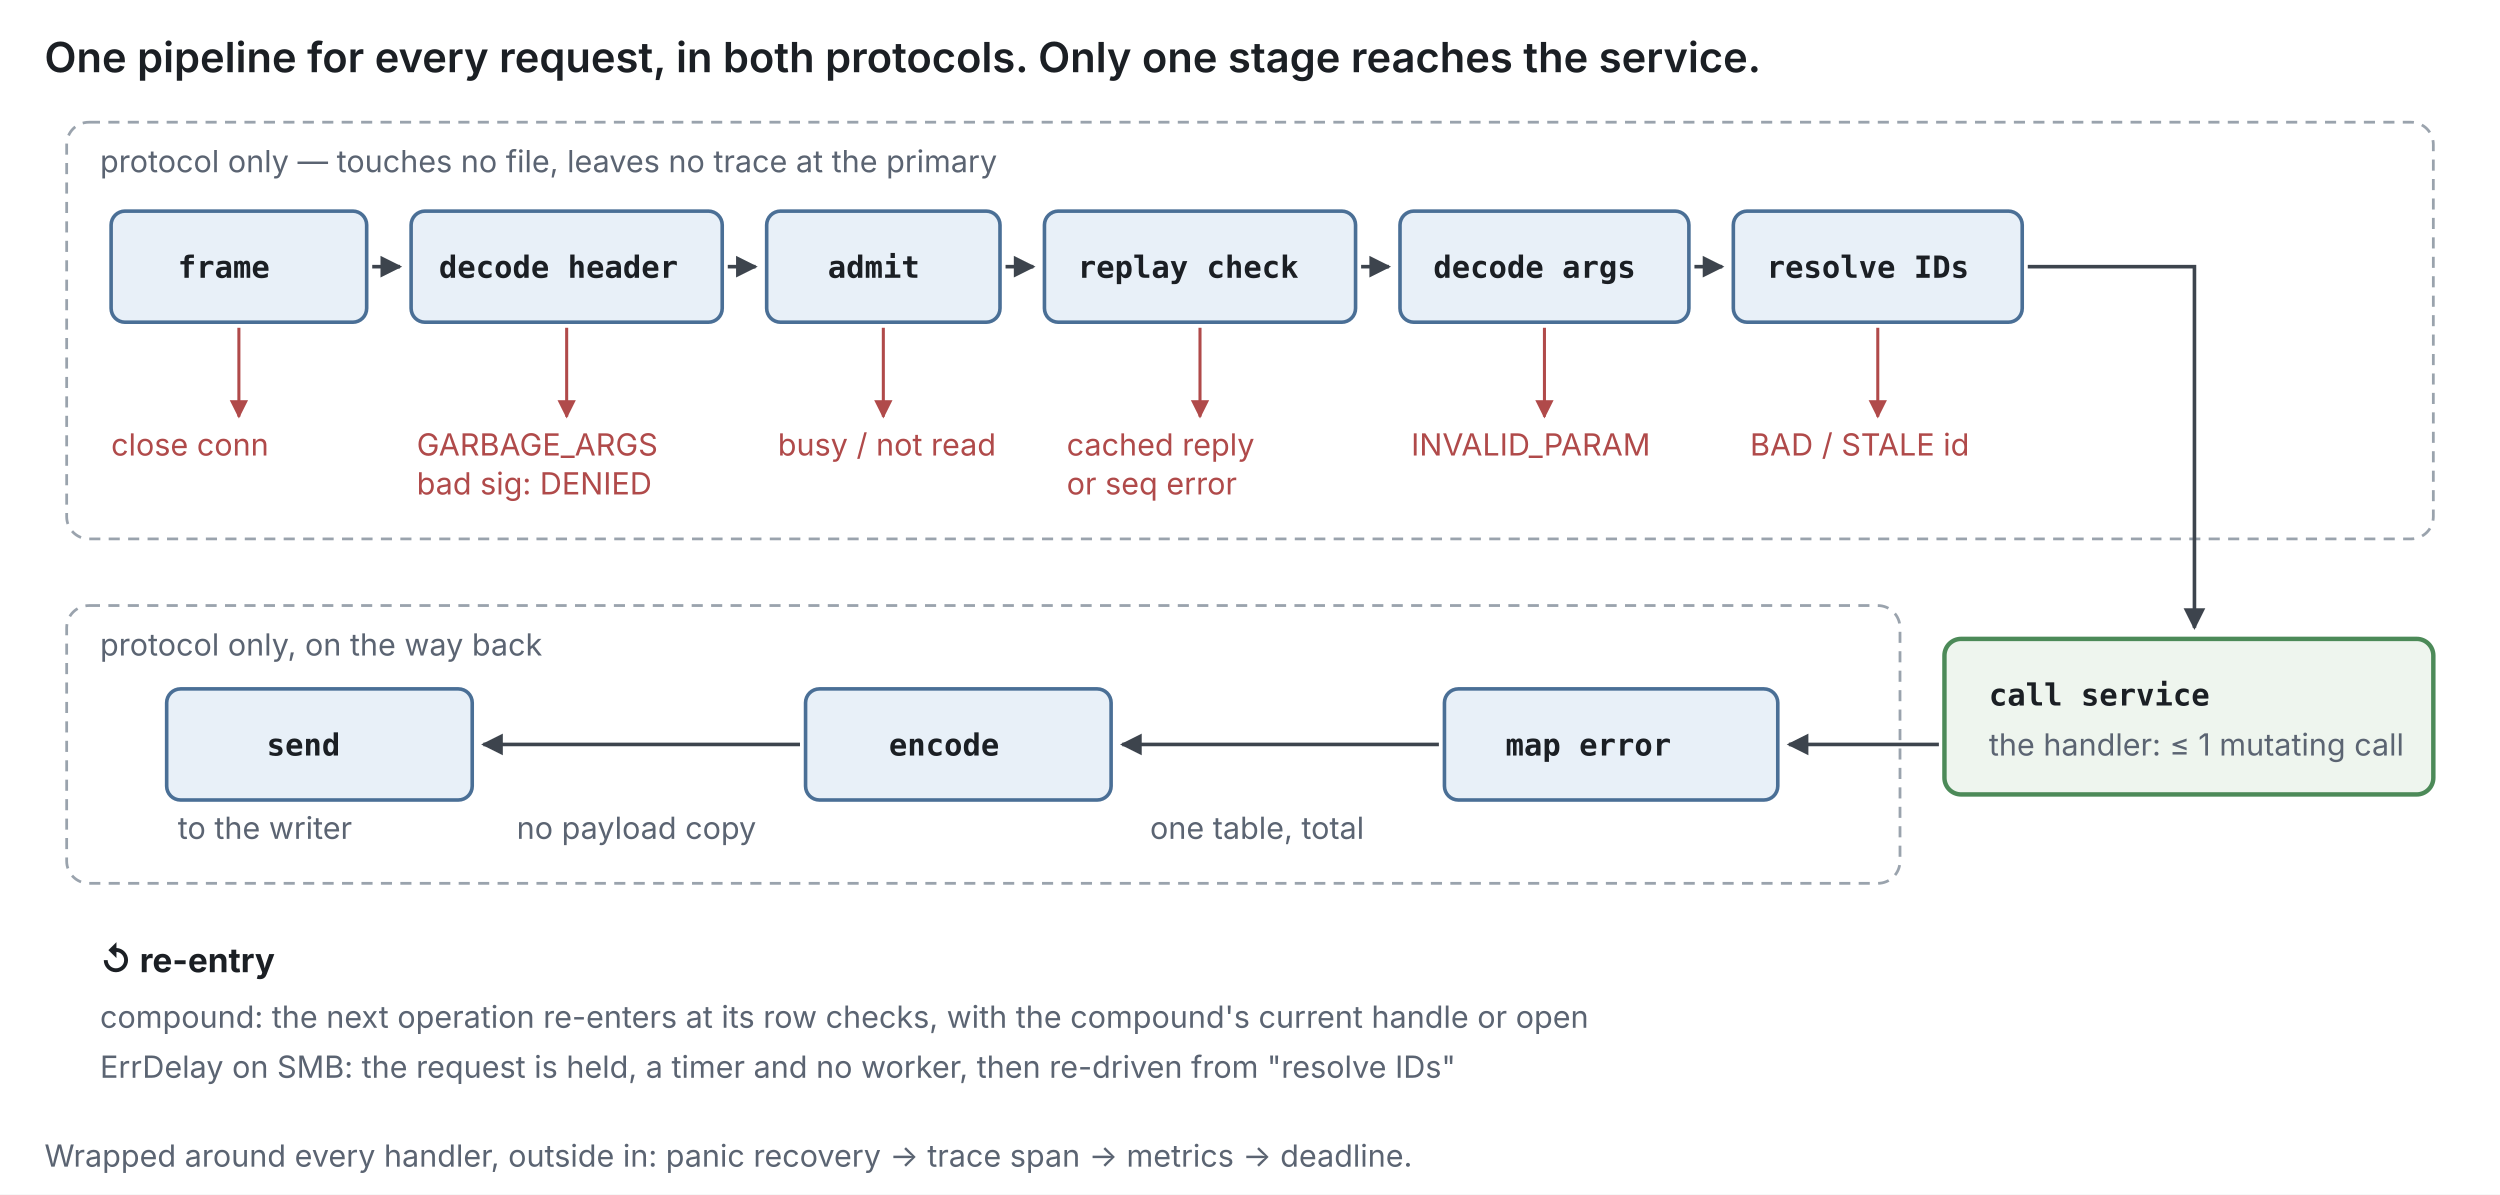
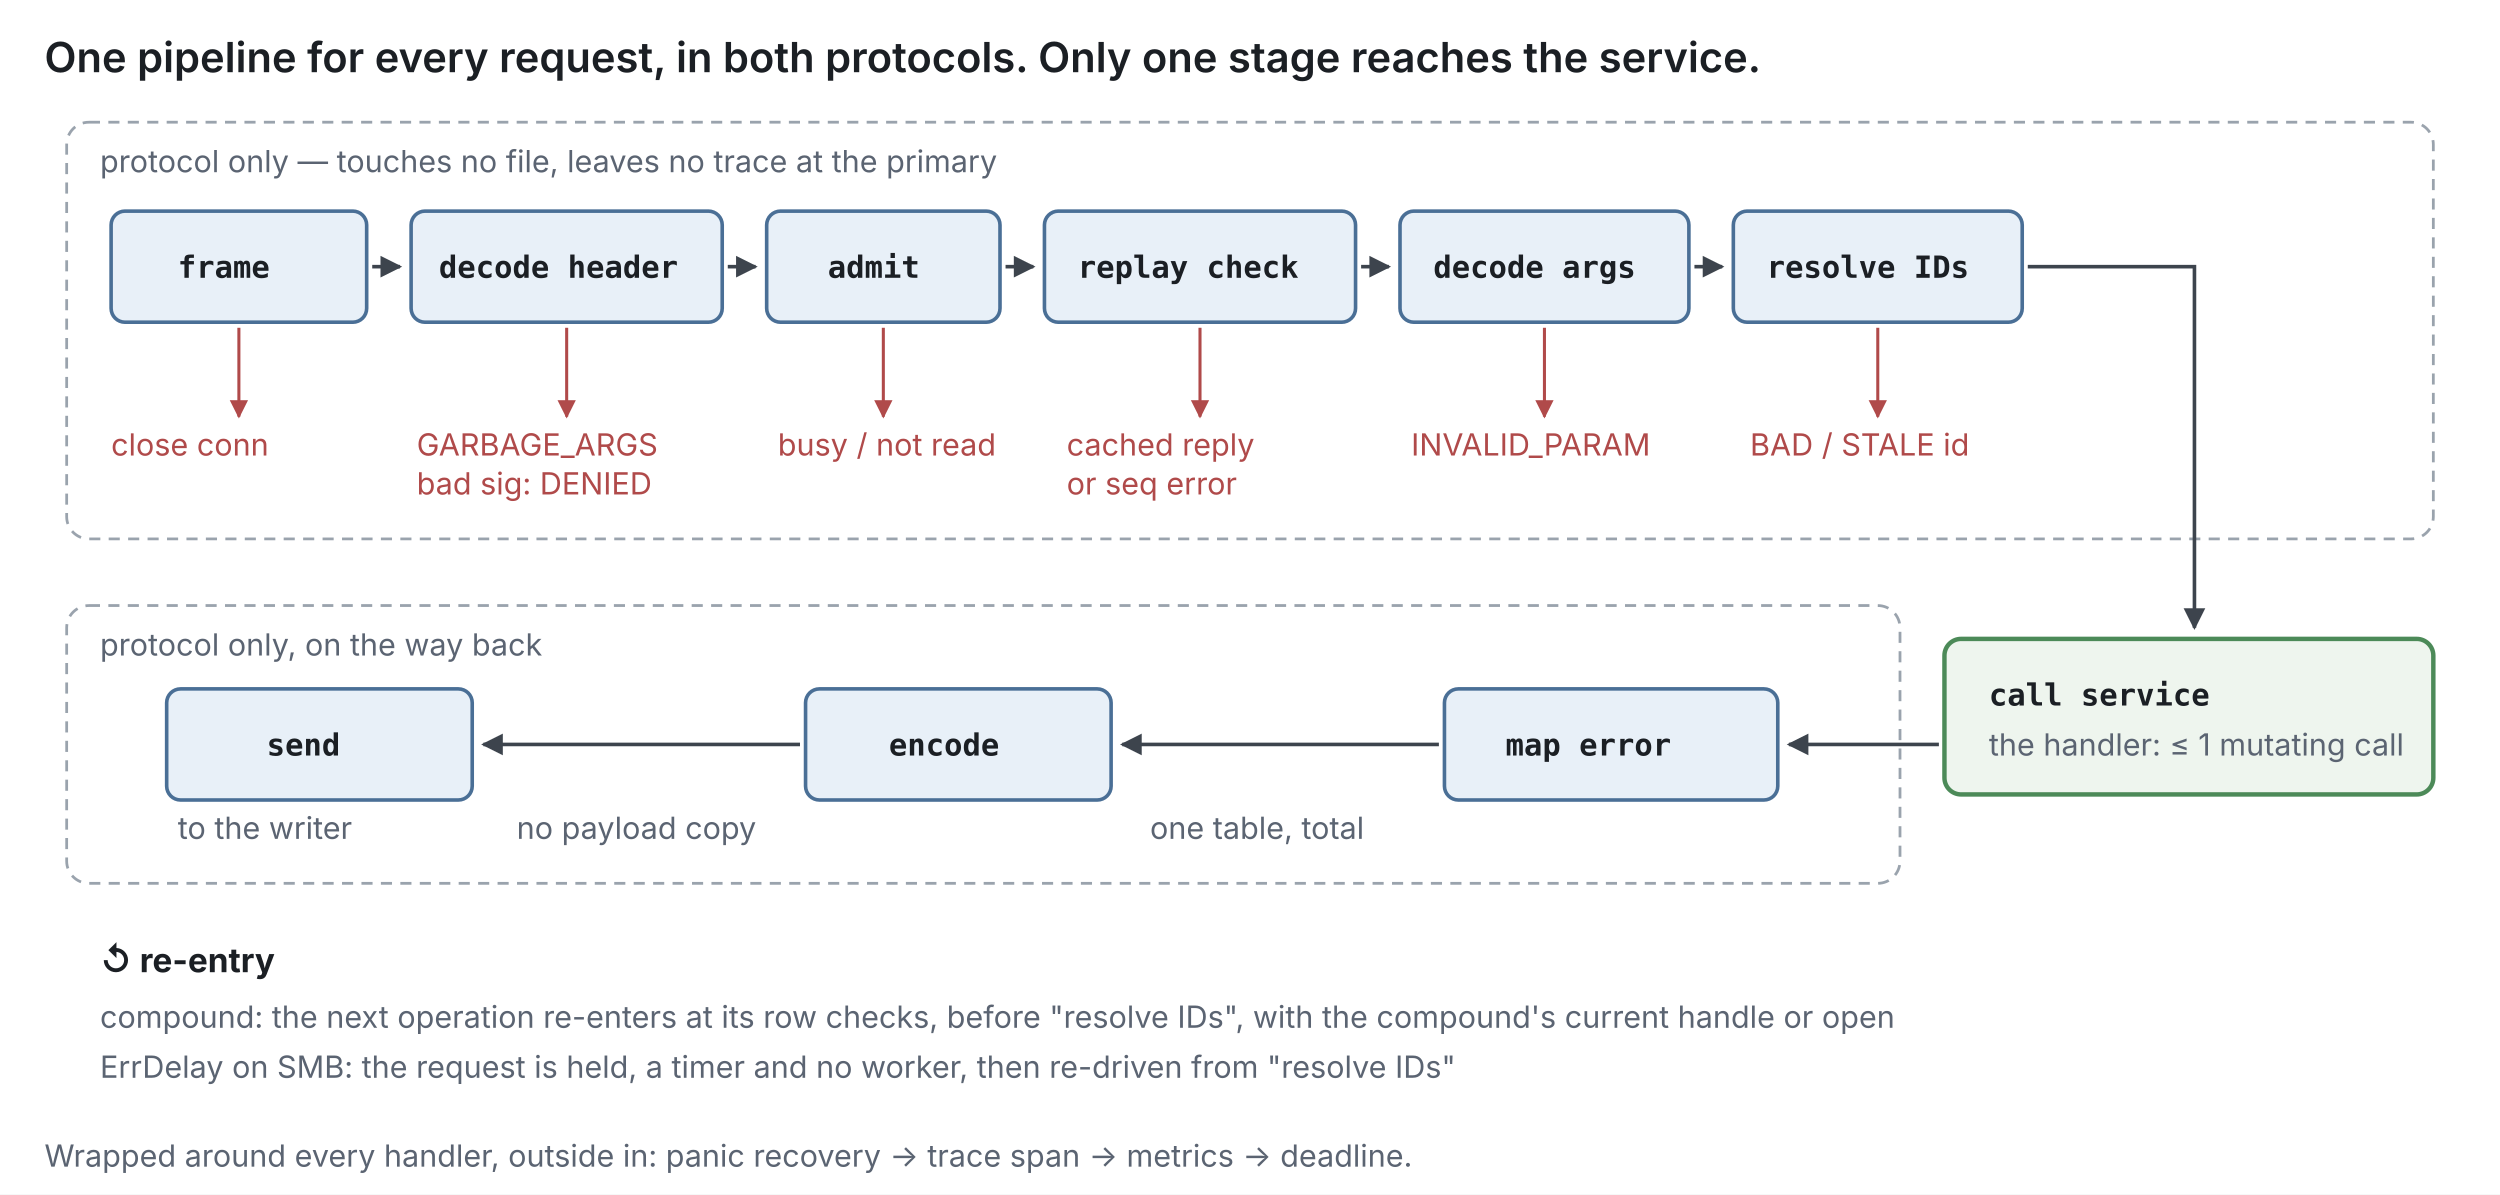
<svg xmlns="http://www.w3.org/2000/svg" viewBox="0 0 900 430" width="900" height="430" font-family="system-ui,-apple-system,Segoe UI,sans-serif">
  <defs>
    <marker id="a" viewBox="0 0 10 10" refX="9" refY="5" markerWidth="6" markerHeight="6" orient="auto-start-reverse">
      <path d="M0,0 L10,5 L0,10 z" fill="#3d444d" />
    </marker>
    <marker id="r" viewBox="0 0 10 10" refX="9" refY="5" markerWidth="6" markerHeight="6" orient="auto-start-reverse">
      <path d="M0,0 L10,5 L0,10 z" fill="#b04a4a" />
    </marker>
    <style>
      .t{font-size:15px;font-weight:600;fill:#1b1f24}.h{font-size:12px;font-weight:700;fill:#1b1f24}
      .s{font-size:11px;fill:#5b6472}.e{font-size:11px;fill:#b04a4a}
      .m{font-family:ui-monospace,SFMono-Regular,Menlo,monospace;font-size:11px;font-weight:600;fill:#1b1f24}
      .pr{fill:#e8f0f8;stroke:#4a6f96;stroke-width:1.3}
      .sv{fill:#eef5ee;stroke:#4c8a58;stroke-width:1.6}
      .ln{stroke:#3d444d;stroke-width:1.3;fill:none;marker-end:url(#a)}
      .ex{stroke:#b04a4a;stroke-width:1.1;fill:none;marker-end:url(#r)}
      .zone{fill:none;stroke:#9aa3ad;stroke-width:1;stroke-dasharray:4 3}
    </style>
  </defs>
  <rect width="900" height="430" fill="#ffffff" />
  <text x="16" y="26" class="t">One pipeline for every request, in both protocols. Only one stage reaches the service.</text>
  <rect x="24" y="44" width="852" height="150" rx="8" class="zone" />
  <text x="36" y="62" class="s">protocol only — touches no file, leaves no trace at the primary</text>
  <rect x="40" y="76" width="92" height="40" rx="5" class="pr" />
  <text x="64" y="100" class="m">frame</text>
  <rect x="148" y="76" width="112" height="40" rx="5" class="pr" />
  <text x="158" y="100" class="m">decode header</text>
  <rect x="276" y="76" width="84" height="40" rx="5" class="pr" />
  <text x="298" y="100" class="m">admit</text>
  <rect x="376" y="76" width="112" height="40" rx="5" class="pr" />
  <text x="388" y="100" class="m">replay check</text>
  <rect x="504" y="76" width="104" height="40" rx="5" class="pr" />
  <text x="516" y="100" class="m">decode args</text>
  <rect x="624" y="76" width="104" height="40" rx="5" class="pr" />
  <text x="636" y="100" class="m">resolve IDs</text>
  <path d="M134,96 L144,96" class="ln" />
  <path d="M262,96 L272,96" class="ln" />
  <path d="M362,96 L372,96" class="ln" />
  <path d="M490,96 L500,96" class="ln" />
  <path d="M610,96 L620,96" class="ln" />
  <path d="M730,96 L790,96 L790,226" class="ln" />
  <path d="M86,118 L86,150" class="ex" />
  <text x="40" y="164" class="e">close conn</text>
  <path d="M204,118 L204,150" class="ex" />
  <text x="150" y="164" class="e">GARBAGE_ARGS</text>
  <text x="150" y="178" class="e">bad sig: DENIED</text>
  <path d="M318,118 L318,150" class="ex" />
  <text x="280" y="164" class="e">busy / not read</text>
  <path d="M432,118 L432,150" class="ex" />
  <text x="384" y="164" class="e">cached reply</text>
  <text x="384" y="178" class="e">or seq error</text>
  <path d="M556,118 L556,150" class="ex" />
  <text x="508" y="164" class="e">INVALID_PARAM</text>
  <path d="M676,118 L676,150" class="ex" />
  <text x="630" y="164" class="e">BAD / STALE id</text>
  <rect x="700" y="230" width="176" height="56" rx="6" class="sv" />
  <text x="716" y="254" class="m">call service</text>
  <text x="716" y="272" class="s">the handler: ≤ 1 mutating call</text>
  <rect x="24" y="218" width="660" height="100" rx="8" class="zone" />
  <text x="36" y="236" class="s">protocol only, on the way back</text>
  <rect x="520" y="248" width="120" height="40" rx="5" class="pr" />
  <text x="542" y="272" class="m">map error</text>
  <rect x="290" y="248" width="110" height="40" rx="5" class="pr" />
  <text x="320" y="272" class="m">encode</text>
  <rect x="60" y="248" width="110" height="40" rx="5" class="pr" />
  <text x="96" y="272" class="m">send</text>
  <path d="M698,268 L644,268" class="ln" />
  <path d="M518,268 L404,268" class="ln" />
  <path d="M288,268 L174,268" class="ln" />
  <text x="414" y="302" class="s">one table, total</text>
  <text x="186" y="302" class="s">no payload copy</text>
  <text x="64" y="302" class="s">to the writer</text>
  <text x="36" y="350" class="h">↺ re-entry</text>
-   <text x="36" y="370" class="s">compound: the next operation re-enters at its row checks, with the compound's current handle or open</text>
+   <text x="36" y="370" class="s">compound: the next operation re-enters at its row checks, before "resolve IDs", with the compound's current handle or open</text>
  <text x="36" y="388" class="s">ErrDelay on SMB: the request is held, a timer and no worker, then re-driven from "resolve IDs"</text>
  <text x="16" y="420" class="s">Wrapped around every handler, outside in: panic recovery → trace span → metrics → deadline.</text>
</svg>
